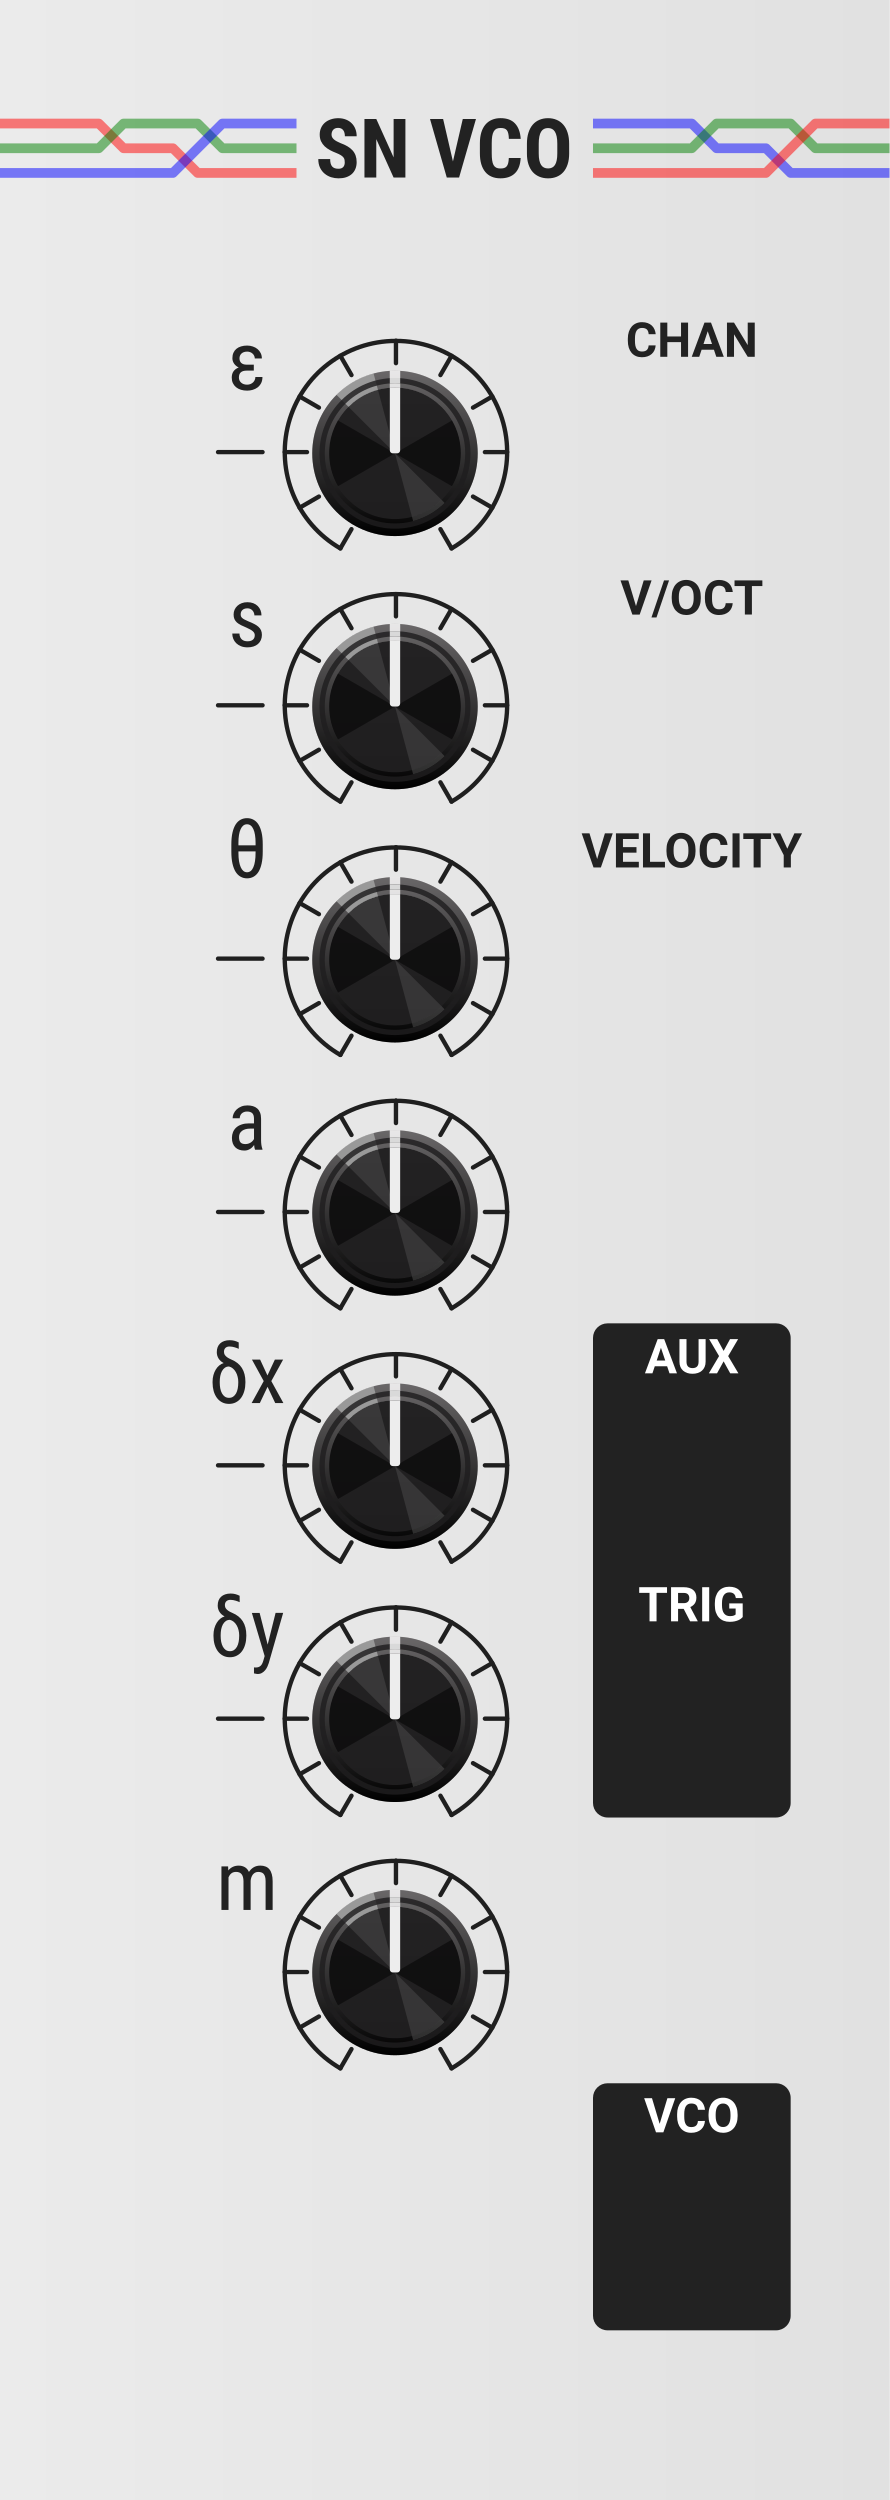
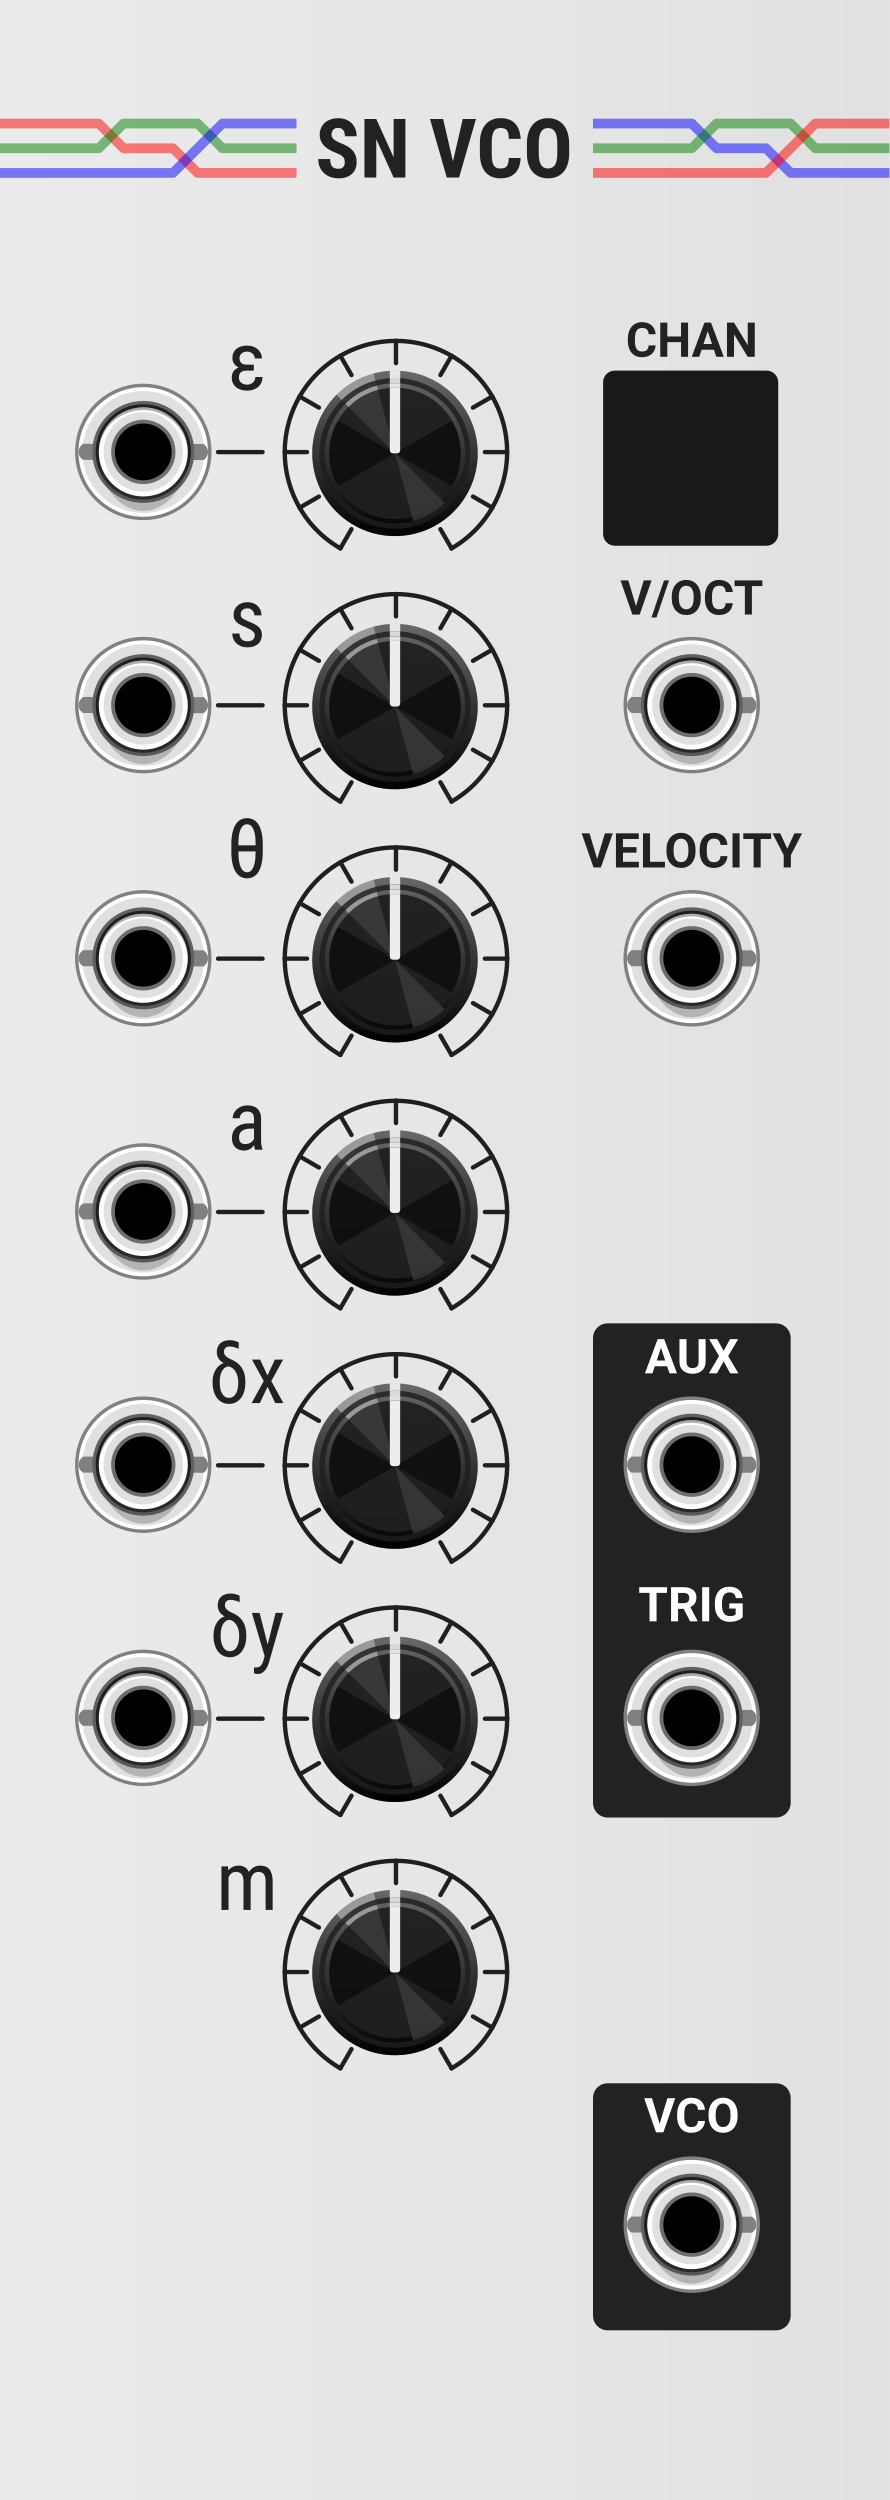
<svg xmlns="http://www.w3.org/2000/svg" version="1.1" width="45.72mm" height="128.5mm" viewBox="0 0 45.72 128.5">
  <defs>
    <linearGradient id="background">
      <stop offset="0%" stop-color="#ebebeb" />
      <stop offset="100%" stop-color="#e1e1e1" />
    </linearGradient>
    <g id="round-black-knob">
      <g>
        <linearGradient id="RBKbg1" gradientUnits="userSpaceOnUse" x1="14.174" y1="0" x2="14.174" y2="28.348">
          <stop offset="0" style="stop-color:#B0ACAE" />
          <stop offset="1" style="stop-color:#000000" />
        </linearGradient>
        <linearGradient id="RBKbg2" gradientUnits="userSpaceOnUse" x1="5.128" y1="-4117.382" x2="27.656" y2="-4117.382" gradientTransform="matrix(6.123234e-17 1 -1 6.123234e-17 -4103.208 -2.21801)">
          <stop offset="0" style="stop-color:#232223" />
          <stop offset="1" style="stop-color:#1F1E1F" />
        </linearGradient>
        <circle fill="url(#RBKbg1)" cx="14.174" cy="14.174" r="14.174" />
        <path fill="#FFFFFF" d="M14.171,14.171L10.504,0.483C9.308,0.804,8.159,1.28,7.086,1.899 s-2.059,1.376-2.935,2.252L14.171,14.171z" />
        <path opacity="0.25" fill="#FFFFFF" d="M14.174,14.174l3.116,11.618c1.016-0.272,1.993-0.676,2.904-1.202 c0.911-0.526,1.749-1.168,2.493-1.911L14.174,14.174z" />
        <ellipse fill="url(#RBKbg2)" cx="14.174" cy="14.174" rx="11.285" ry="11.264" />
        <path opacity="0.5" d="M14.172,14.174l9.766,5.638c0.99-1.714,1.511-3.659,1.511-5.638 s-0.521-3.924-1.511-5.638L14.172,14.174z" />
        <path opacity="0.5" d="M14.172,14.174L4.406,8.535c-0.99,1.714-1.511,3.659-1.511,5.638 s0.521,3.924,1.511,5.638L14.172,14.174z" />
        <path opacity="0.1" fill="#FFFFFF" d="M14.172,14.171l2.918,10.878c0.952-0.255,1.866-0.633,2.719-1.125 c0.853-0.492,1.638-1.094,2.335-1.79L14.172,14.171z" />
        <path opacity="0.1" fill="#FFFFFF" d="M14.172,14.171L11.249,3.264c-0.953,0.255-1.869,0.635-2.723,1.128 s-1.641,1.097-2.339,1.794L14.172,14.171z" />
      </g>
      <g>
        <path opacity="0.4" d="M15.06,0.045v1.265c-0.294-0.02-0.587-0.045-0.886-0.045 c-0.298,0-0.59,0.025-0.883,0.044V0.045C5.876,0.503-0,6.644-0,14.174 c0,7.828,6.346,14.174,14.174,14.174S28.348,22.002,28.348,14.174 C28.348,6.645,22.473,0.504,15.06,0.045z M14.174,2.167c0.299,0,0.593,0.023,0.886,0.045v0.743 c5.817,0.452,10.399,5.297,10.399,11.219c0,6.221-5.053,11.264-11.285,11.264  c-6.233,0-11.285-5.043-11.285-11.264c0-5.923,4.584-10.768,10.402-11.219V2.212 C13.583,2.191,13.876,2.167,14.174,2.167z" />
        <path opacity="0.82" fill="#1E1D1E" d="M14.174,1.265 c-7.143,0-12.934,5.78-12.934,12.909s5.791,12.909,12.934,12.909c7.143,0,12.934-5.78,12.934-12.909 S21.317,1.265,14.174,1.265z M14.174,26.18c-6.644,0-12.03-5.376-12.03-12.007 S7.53,2.167,14.174,2.167c6.644,0,12.03,5.376,12.03,12.007S20.817,26.18,14.174,26.18z" />
        <path fill="#EDEDED" d="M15.06,2.936h-1.769l0,10.72c0,0.286,0.232,0.518,0.518,0.518h0.733 c0.286,0,0.518-0.232,0.518-0.518L15.06,2.936z" />
        <rect x="13.291" y="-0" opacity="0.71" fill="#FFFFFF" width="1.769" height="1.265" />
        <rect x="13.291" y="1.265" fill="#D9D9D9" width="1.769" height="0.902" />
        <rect x="13.291" y="2.167" opacity="0.71" fill="#FFFFFF" width="1.769" height="0.769" />
      </g>
    </g>
+     <g id="PJ301M">
+       <linearGradient id="PJ301M_16" x1="-602.159" y1="1785.691" x2="-578.784" y2="1785.691" gradientTransform="matrix(0 1 1 0 -1773.841 602.399)">
+         <stop offset="0" style="stop-color:#828181" />
+         <stop offset="1" style="stop-color:#575757" />
+       </linearGradient>
+       <linearGradient id="PJ301M_17" x1="1062.069" y1="-4091.69" x2="1084.274" y2="-4091.69" gradientTransform="matrix(0 1 -1 0 -4079.84 -1061.232)">
+         <stop offset="0.006" style="stop-color:#FFFFFF" />
+         <stop offset="1" style="stop-color:#7A7A7A" />
+       </linearGradient>
+       <linearGradient id="PJ301M_18" x1="58.862" y1="-54.641" x2="58.862" y2="-51.868" gradientTransform="matrix(1 0 0 -1 -47.00625 -41.32658)">
+         <stop offset="0" style="stop-color:#FFFBFD" />
+         <stop offset="1" style="stop-color:#808080" />
+       </linearGradient>
+       <linearGradient id="PJ301M_19" x1="-1240.792" y1="-381.897" x2="-1223.316" y2="-381.897" gradientTransform="matrix(0 -1 -1 0 -370.0472 -1220.126)">
+         <stop offset="0" style="stop-color:#B0AEAE" />
+         <stop offset="1" style="stop-color:#616161" />
+       </linearGradient>
+       <linearGradient id="PJ301M_20" x1="-1884.864" y1="21.483" x2="-1884.864" y2="6.22" gradientTransform="matrix(-1 0 0 -1 -1873.013 25.77966)">
+         <stop offset="0" style="stop-color:#FFFEFE" />
+         <stop offset="1" style="stop-color:#545454" />
+       </linearGradient>
+       <linearGradient id="PJ301M_21" x1="-1884.864" y1="8.338" x2="-1884.864" y2="19.366" gradientTransform="matrix(-1 0 0 -1 -1873.013 25.77966)">
+         <stop offset="0" style="stop-color:#FFFEFE" />
+         <stop offset="1" style="stop-color:#706C6C" />
+       </linearGradient>
+       <g>
+         <g>
+           <path fill="url(#PJ301M_16)" d="M11.85,23.615c-6.445,0-11.688-5.243-11.688-11.687    c0-6.445,5.243-11.688,11.688-11.688s11.687,5.243,11.687,11.688    C23.538,18.373,18.295,23.615,11.85,23.615z" />
+         </g>
+         <circle fill="url(#PJ301M_17)" cx="11.85" cy="11.94" r="11.102" />
+         <circle fill="#E0E0E0" cx="11.85" cy="11.94" r="10.443" />
+         <path fill="url(#PJ301M_18)" d="M1.521,10.542l-0.43,0.417C0.652,11.537,0.655,12.339,1.099,12.915   l0.398,0.369l20.7,0.03l0.402-0.384c0.46-0.573,0.463-1.387,0.008-1.964l-0.41-0.401   L1.521,10.542z" />
+         <circle fill="url(#PJ301M_19)" cx="11.85" cy="11.928" r="8.738" />
+         <circle fill="#1F1F1F" cx="11.85" cy="11.928" r="8.167" />
+         <path opacity="0.28" fill="#404040" d="M11.85,4.297c4.213,0,7.629,3.782,7.629,8.448   s-3.415,9.288-7.629,9.288s-7.629-4.622-7.629-9.288S7.637,4.297,11.85,4.297z" />
+         <circle fill="url(#PJ301M_20)" cx="11.85" cy="11.928" r="7.631" />
+         <circle fill="#E0E0E0" cx="11.85" cy="11.928" r="6.8" />
+         <g opacity="0.43">
+           <path fill="#404040" d="M11.85,4.746c4.175,0,7.561,3.257,7.623,7.296 c0.001-0.038,0.006-0.075,0.006-0.114c0-4.215-3.415-7.631-7.629-7.631S4.221,7.713,4.221,11.928    c0,0.038,0.005,0.076,0.006,0.114C4.289,8.003,7.675,4.746,11.85,4.746z" />
+           <path opacity="0.28" fill="#404040" d="M4.227,12.042c-0.001,0.037-0.006,0.073-0.006,0.111    c0,4.091,3.415,7.407,7.629,7.407C7.675,19.559,4.289,16.203,4.227,12.042z" />
+           <path opacity="0.28" fill="#404040" d="M11.85,19.559c4.213,0,7.629-3.316,7.629-7.407    c0-0.037-0.005-0.073-0.006-0.111C19.411,16.203,16.025,19.559,11.85,19.559z" />
+         </g>
+         <circle fill="url(#PJ301M_21)" cx="11.85" cy="11.928" r="5.514" />
+         <circle cx="11.85" cy="11.928" r="4.867" />
+       </g>
+     </g>
+     <g id="channels">
+       <rect x="0" y="0" width="30" height="30" rx="2" fill="#191919" />
+     </g>
    <g id="markings">
      <line x1="-10.160" y1="17.598" x2="-12.700" y2="21.997" />
      <line x1="-17.598" y1="10.160" x2="-21.997" y2="12.700" />
      <line x1="-20.32" y1="0.000" x2="-25.4" y2="0.000" />
      <line x1="-17.598" y1="-10.16" x2="-21.997" y2="-12.7" />
      <line x1="-10.16" y1="-17.598" x2="-12.7" y2="-21.997" />
      <line x1="0.000" y1="-20.32" x2="0.000" y2="-25.4" />
      <line x1="10.160" y1="-17.598" x2="12.7" y2="-21.997" />
      <line x1="17.598" y1="-10.160" x2="21.997" y2="-12.7" />
      <line x1="20.32" y1="0.000" x2="25.4" y2="0.000" />
      <line x1="17.598" y1="10.16" x2="21.997" y2="12.7" />
      <line x1="10.16" y1="17.598" x2="12.7" y2="21.997" />
      <g>
        <path d="M0.000,-25.4 a25.4,25.4,0,0,0,-12.7,47.397" />
        <path d="M0.000,-25.4 a25.4,25.4,0,0,1,12.7,47.397" />
        <circle cx="0.000" cy="0.000" r="25.4" opacity="0.5" stroke="none" />
      </g>
    </g>
  </defs>
  <g />
  <g>
    <rect x="0" y="0" width="45.72" height="128.5" fill="url(#background)" />
  </g>
  <g transform="translate(22.86,7.62)">
    <path fill="#222222" stroke="none" d="m -5.142,0.715 q 0,-0.079 -0.014,-0.141 Q -5.171,0.513 -5.218,0.459 -5.264,0.403 -5.351,0.351 -5.435,0.3 -5.578,0.242 -5.747,0.178 -5.902,0.095 -6.055,0.012 -6.173,-0.099 q -0.116,-0.114 -0.186,-0.26 -0.068,-0.149 -0.068,-0.345 0,-0.188 0.07,-0.343 0.07,-0.157 0.196,-0.267 0.128,-0.11 0.302,-0.169 0.176,-0.062 0.387,-0.062 0.217,0 0.391,0.07 0.176,0.068 0.298,0.192 0.124,0.122 0.19,0.294 0.066,0.169 0.066,0.374 h -0.606 q 0,-0.095 -0.021,-0.174 -0.019,-0.081 -0.062,-0.136 -0.041,-0.058 -0.107,-0.089 -0.066,-0.033 -0.159,-0.033 -0.087,0 -0.151,0.027 -0.062,0.027 -0.103,0.074 -0.041,0.045 -0.062,0.11 -0.021,0.064 -0.021,0.136 0,0.074 0.031,0.134 0.033,0.06 0.091,0.112 0.06,0.052 0.143,0.097 0.085,0.045 0.186,0.089 0.211,0.076 0.368,0.169 0.157,0.093 0.263,0.211 0.105,0.118 0.157,0.267 0.052,0.147 0.052,0.333 0,0.198 -0.066,0.353 -0.064,0.155 -0.186,0.263 -0.12,0.105 -0.291,0.163 -0.172,0.056 -0.387,0.056 -0.194,0 -0.382,-0.058 -0.186,-0.06 -0.333,-0.182 -0.147,-0.122 -0.238,-0.308 -0.089,-0.186 -0.089,-0.442 h 0.61 q 0,0.136 0.027,0.232 0.027,0.095 0.081,0.155 0.056,0.058 0.136,0.085 0.081,0.025 0.188,0.025 0.087,0 0.147,-0.025 0.062,-0.027 0.099,-0.07 0.039,-0.045 0.056,-0.107 0.017,-0.062 0.017,-0.134 z M -2.023,1.505 H -2.63 L -3.519,-0.469 V 1.505 h -0.608 v -3.01 h 0.608 l 0.891,1.976 V -1.505 h 0.606 z M 0.421,0.678 0.927,-1.505 H 1.605 L 0.737,1.505 h -0.633 l -0.862,-3.01 h 0.674 z M 3.902,0.502 Q 3.879,1.017 3.612,1.282 3.346,1.546 2.86,1.546 q -0.25,0 -0.446,-0.083 Q 2.217,1.381 2.083,1.217 1.948,1.054 1.876,0.814 1.806,0.573 1.806,0.258 v -0.513 q 0,-0.314 0.072,-0.556 0.074,-0.242 0.213,-0.405 0.138,-0.163 0.335,-0.246 0.196,-0.085 0.442,-0.085 0.492,0 0.746,0.275 0.256,0.275 0.291,0.79 H 3.296 Q 3.292,-0.643 3.267,-0.75 3.244,-0.86 3.195,-0.924 3.145,-0.988 3.064,-1.015 2.986,-1.042 2.868,-1.042 q -0.122,0 -0.209,0.041 -0.085,0.041 -0.138,0.134 -0.054,0.091 -0.081,0.242 -0.025,0.149 -0.025,0.366 v 0.517 q 0,0.211 0.021,0.36 0.021,0.149 0.072,0.244 0.052,0.093 0.136,0.136 0.085,0.043 0.215,0.043 0.112,0 0.19,-0.023 0.081,-0.025 0.132,-0.085 0.052,-0.06 0.079,-0.165 0.027,-0.105 0.033,-0.267 z m 2.493,-0.232 q 0,0.316 -0.079,0.556 Q 6.237,1.067 6.095,1.226 5.954,1.385 5.754,1.466 q -0.198,0.081 -0.44,0.081 -0.242,0 -0.442,-0.081 Q 4.671,1.385 4.526,1.226 4.383,1.067 4.303,0.827 4.224,0.587 4.224,0.271 V -0.229 q 0,-0.325 0.079,-0.571 0.079,-0.248 0.221,-0.413 0.143,-0.165 0.343,-0.248 0.201,-0.085 0.442,-0.085 0.242,0 0.44,0.085 0.201,0.083 0.343,0.248 0.145,0.165 0.223,0.413 0.079,0.246 0.079,0.571 z M 5.785,-0.234 q 0,-0.215 -0.031,-0.366 -0.031,-0.153 -0.091,-0.25 -0.06,-0.097 -0.149,-0.143 -0.089,-0.045 -0.205,-0.045 -0.118,0 -0.207,0.045 -0.089,0.045 -0.149,0.143 -0.06,0.097 -0.091,0.25 -0.031,0.151 -0.031,0.366 v 0.504 q 0,0.205 0.031,0.351 0.031,0.145 0.091,0.238 0.062,0.093 0.151,0.136 0.091,0.043 0.209,0.043 0.116,0 0.203,-0.043 0.089,-0.043 0.149,-0.136 0.06,-0.093 0.089,-0.238 0.031,-0.147 0.031,-0.351 z" />
  </g>
  <g fill="none" stroke="#1f1f1f" stroke-linecap="round" stroke-linejoin="round" stroke-width="1" transform="translate(0.0,1.27)">
    <g transform="translate(20.352,21.968) scale(0.225,0.225)">
      <use href="#markings" />
      <line x1="-30.48" y1="0.000" x2="-40.64" y2="0.000" />
    </g>
    <g transform="translate(20.352,34.982) scale(0.225,0.225)">
      <use href="#markings" />
      <line x1="-30.48" y1="0.000" x2="-40.64" y2="0.000" />
    </g>
    <g transform="translate(20.352,48.004) scale(0.225,0.225)">
      <use href="#markings" />
      <line x1="-30.48" y1="0.000" x2="-40.64" y2="0.000" />
    </g>
    <g transform="translate(20.352,61.026) scale(0.225,0.225)">
      <use href="#markings" />
      <line x1="-30.48" y1="0.000" x2="-40.64" y2="0.000" />
    </g>
    <g transform="translate(20.352,74.048) scale(0.225,0.225)">
      <use href="#markings" />
      <line x1="-30.48" y1="0.000" x2="-40.64" y2="0.000" />
    </g>
    <g transform="translate(20.352,87.070) scale(0.225,0.225)">
      <use href="#markings" />
      <line x1="-30.48" y1="0.000" x2="-40.64" y2="0.000" />
    </g>
    <g transform="translate(20.352,100.093) scale(0.225,0.225)">
      <use href="#markings" />
    </g>
  </g>
  <g fill="#222222">
    <g transform="translate(12.7,-3.73)">
      <path d="m 21.001,21.483 q -0.01,0.134 -0.06,0.246 -0.051,0.112 -0.14,0.193 -0.089,0.08 -0.217,0.125 -0.127,0.045 -0.289,0.045 -0.169,0 -0.304,-0.058 -0.134,-0.059 -0.228,-0.169 -0.093,-0.11 -0.143,-0.265 -0.049,-0.157 -0.049,-0.351 V 21.134 q 0,-0.194 0.052,-0.351 0.052,-0.157 0.146,-0.266 0.095,-0.11 0.23,-0.169 0.135,-0.059 0.301,-0.059 0.164,0 0.289,0.047 0.127,0.046 0.215,0.129 0.088,0.082 0.137,0.197 0.049,0.113 0.063,0.247 h -0.362 q -0.006,-0.078 -0.028,-0.139 -0.021,-0.06 -0.06,-0.101 -0.04,-0.041 -0.102,-0.061 -0.063,-0.022 -0.152,-0.022 -0.183,0 -0.274,0.134 -0.089,0.133 -0.089,0.412 v 0.118 q 0,0.136 0.019,0.239 0.021,0.102 0.063,0.171 0.043,0.069 0.111,0.104 0.069,0.034 0.165,0.034 0.086,0 0.147,-0.019 0.063,-0.019 0.104,-0.058 0.042,-0.04 0.065,-0.099 0.023,-0.059 0.029,-0.137 z m 1.666,0.585 h -0.362 v -0.752 h -0.705 v 0.752 h -0.362 v -1.756 h 0.362 v 0.711 h 0.705 v -0.711 h 0.362 z m 1.329,-0.362 h -0.634 l -0.121,0.362 h -0.385 l 0.654,-1.756 h 0.335 l 0.657,1.756 h -0.385 z m -0.537,-0.293 h 0.439 l -0.221,-0.657 z m 2.635,0.655 h -0.362 l -0.704,-1.155 v 1.155 h -0.362 v -1.756 h 0.362 l 0.705,1.158 v -1.158 h 0.361 z" />
    </g>
    <g transform="translate(12.7,9.52)">
      <path d="m 19.99,21.633 0.398,-1.32 h 0.403 l -0.611,1.756 h -0.377 L 19.193,20.312 h 0.402 z m 1.053,0.586 h -0.259 l 0.646,-1.906 h 0.259 z m 2.278,-0.989 q 0,0.201 -0.054,0.362 -0.054,0.159 -0.153,0.27 -0.098,0.111 -0.235,0.171 -0.137,0.059 -0.303,0.059 -0.165,0 -0.303,-0.059 -0.137,-0.06 -0.238,-0.171 -0.099,-0.111 -0.154,-0.27 -0.055,-0.16 -0.055,-0.362 v -0.077 q 0,-0.2 0.054,-0.361 0.055,-0.16 0.154,-0.273 0.099,-0.112 0.236,-0.171 0.137,-0.06 0.303,-0.06 0.165,0 0.303,0.06 0.137,0.059 0.236,0.171 0.099,0.112 0.153,0.273 0.055,0.16 0.055,0.361 z m -0.367,-0.08 q 0,-0.276 -0.099,-0.42 -0.099,-0.143 -0.282,-0.143 -0.183,0 -0.282,0.143 -0.099,0.143 -0.099,0.42 v 0.08 q 0,0.137 0.025,0.244 0.027,0.105 0.075,0.177 0.049,0.071 0.121,0.109 0.071,0.036 0.163,0.036 0.183,0 0.281,-0.145 0.098,-0.145 0.098,-0.421 z m 2.008,0.333 q -0.01,0.134 -0.06,0.246 -0.051,0.112 -0.14,0.193 -0.089,0.08 -0.217,0.125 -0.127,0.045 -0.289,0.045 -0.169,0 -0.304,-0.058 -0.134,-0.059 -0.228,-0.169 -0.093,-0.11 -0.143,-0.265 -0.049,-0.157 -0.049,-0.351 V 21.134 q 0,-0.194 0.052,-0.351 0.052,-0.157 0.146,-0.266 0.095,-0.11 0.23,-0.169 0.135,-0.059 0.301,-0.059 0.164,0 0.289,0.047 0.127,0.046 0.215,0.129 0.088,0.082 0.137,0.197 0.049,0.113 0.063,0.247 h -0.362 q -0.006,-0.078 -0.028,-0.139 -0.021,-0.06 -0.06,-0.101 -0.04,-0.041 -0.102,-0.061 -0.063,-0.022 -0.152,-0.022 -0.183,0 -0.274,0.134 -0.089,0.133 -0.089,0.412 v 0.118 q 0,0.136 0.019,0.239 0.021,0.102 0.063,0.171 0.043,0.069 0.111,0.104 0.069,0.034 0.165,0.034 0.086,0 0.147,-0.019 0.063,-0.019 0.104,-0.058 0.042,-0.04 0.065,-0.099 0.023,-0.059 0.029,-0.137 z m 1.524,-0.878 h -0.538 v 1.463 h -0.362 v -1.463 h -0.531 v -0.293 h 1.43 z" />
    </g>
    <g transform="translate(12.7,22.52)">
      <path d="m 17.994,21.633 0.398,-1.32 h 0.403 l -0.611,1.756 h -0.377 l -0.609,-1.756 h 0.402 z m 2.022,-0.326 h -0.695 v 0.47 h 0.815 v 0.291 h -1.177 v -1.756 h 1.174 v 0.293 h -0.813 v 0.418 h 0.695 z m 0.695,0.47 h 0.768 v 0.291 h -1.13 v -1.756 h 0.362 z m 2.34,-0.547 q 0,0.201 -0.054,0.362 -0.054,0.159 -0.153,0.27 -0.098,0.111 -0.235,0.171 -0.137,0.059 -0.303,0.059 -0.165,0 -0.303,-0.059 -0.137,-0.06 -0.238,-0.171 -0.099,-0.111 -0.154,-0.27 -0.055,-0.16 -0.055,-0.362 v -0.077 q 0,-0.2 0.054,-0.361 0.055,-0.16 0.154,-0.273 0.099,-0.112 0.236,-0.171 0.137,-0.06 0.303,-0.06 0.165,0 0.303,0.06 0.137,0.059 0.236,0.171 0.099,0.112 0.153,0.273 0.055,0.16 0.055,0.361 z m -0.367,-0.08 q 0,-0.276 -0.099,-0.42 -0.099,-0.143 -0.282,-0.143 -0.183,0 -0.282,0.143 -0.099,0.143 -0.099,0.42 v 0.08 q 0,0.137 0.025,0.244 0.027,0.105 0.075,0.177 0.049,0.071 0.121,0.109 0.071,0.036 0.163,0.036 0.183,0 0.281,-0.145 0.098,-0.145 0.098,-0.421 z m 2.008,0.333 q -0.01,0.134 -0.06,0.246 -0.051,0.112 -0.14,0.193 -0.089,0.08 -0.217,0.125 -0.127,0.045 -0.289,0.045 -0.169,0 -0.304,-0.058 -0.134,-0.059 -0.228,-0.169 -0.093,-0.11 -0.143,-0.265 -0.049,-0.157 -0.049,-0.351 V 21.134 q 0,-0.194 0.052,-0.351 0.052,-0.157 0.146,-0.266 0.095,-0.11 0.23,-0.169 0.135,-0.059 0.301,-0.059 0.164,0 0.289,0.047 0.127,0.046 0.215,0.129 0.088,0.082 0.137,0.197 0.049,0.113 0.063,0.247 h -0.362 q -0.006,-0.078 -0.028,-0.139 -0.021,-0.06 -0.06,-0.101 -0.04,-0.041 -0.102,-0.061 -0.063,-0.022 -0.152,-0.022 -0.183,0 -0.274,0.134 -0.089,0.133 -0.089,0.412 v 0.118 q 0,0.136 0.019,0.239 0.021,0.102 0.063,0.171 0.043,0.069 0.111,0.104 0.069,0.034 0.165,0.034 0.086,0 0.147,-0.019 0.063,-0.019 0.104,-0.058 0.042,-0.04 0.065,-0.099 0.023,-0.059 0.029,-0.137 z m 0.622,0.585 h -0.362 v -1.756 h 0.362 z m 1.622,-1.463 h -0.538 v 1.463 h -0.362 v -1.463 h -0.531 v -0.293 h 1.43 z m 0.831,0.498 0.365,-0.791 h 0.395 l -0.576,1.119 v 0.637 h -0.368 v -0.637 l -0.576,-1.119 h 0.397 z" />
    </g>
  </g>
  <g>
    <g fill="#222222">
      <g transform="translate(35.56,88.34)">
        <rect x="-5.08" y="-20.32" width="10.16" height="25.4" rx="0.75" />
      </g>
      <g transform="translate(35.56,127.399)">
        <rect x="-5.08" y="-20.32" width="10.16" height="12.7" rx="0.75" />
      </g>
    </g>
    <g fill="#ffffff">
      <g transform="translate(12.7,48.52)">
        <path d="M 21.59,21.706 H 20.956 L 20.835,22.068 H 20.451 L 21.104,20.312 h 0.335 l 0.657,1.756 H 21.712 Z M 21.054,21.413 h 0.439 l -0.221,-0.657 z m 2.515,-1.101 v 1.159 q 0,0.152 -0.051,0.269 -0.051,0.116 -0.14,0.194 -0.089,0.078 -0.213,0.118 -0.123,0.04 -0.269,0.04 -0.147,0 -0.271,-0.04 -0.123,-0.04 -0.212,-0.118 -0.089,-0.078 -0.14,-0.194 -0.049,-0.117 -0.049,-0.269 V 20.312 h 0.362 v 1.159 q 0,0.172 0.082,0.252 0.083,0.078 0.229,0.078 0.147,0 0.228,-0.078 0.082,-0.08 0.082,-0.252 V 20.312 Z m 0.925,0.605 0.329,-0.605 h 0.416 l -0.511,0.871 0.525,0.885 h -0.421 l -0.338,-0.615 -0.338,0.615 H 23.735 l 0.525,-0.885 -0.511,-0.871 h 0.416 z" />
      </g>
      <g transform="translate(12.7,61.27)">
        <path d="m 21.585,20.605 h -0.538 v 1.463 H 20.686 V 20.605 H 20.155 V 20.312 h 1.43 z m 0.856,0.82 h -0.288 v 0.643 H 21.792 V 20.312 h 0.652 q 0.152,0 0.273,0.035 0.121,0.034 0.204,0.101 0.083,0.066 0.128,0.165 0.045,0.099 0.045,0.229 0,0.096 -0.022,0.174 -0.022,0.076 -0.063,0.136 -0.041,0.059 -0.099,0.104 -0.058,0.045 -0.13,0.077 l 0.38,0.717 v 0.017 h -0.388 z m -0.288,-0.293 h 0.292 q 0.071,0 0.124,-0.018 0.054,-0.019 0.089,-0.053 0.036,-0.035 0.054,-0.082 0.018,-0.048 0.018,-0.107 0,-0.124 -0.071,-0.195 -0.07,-0.071 -0.216,-0.071 h -0.291 z m 1.599,0.936 H 23.391 V 20.312 h 0.362 z m 1.724,-0.222 q -0.031,0.037 -0.086,0.081 -0.054,0.042 -0.136,0.08 -0.082,0.036 -0.194,0.061 -0.111,0.024 -0.256,0.024 -0.17,0 -0.311,-0.055 -0.14,-0.057 -0.24,-0.165 -0.1,-0.109 -0.156,-0.266 -0.054,-0.158 -0.054,-0.362 v -0.104 q 0,-0.204 0.052,-0.362 0.053,-0.159 0.148,-0.268 0.096,-0.109 0.233,-0.165 0.136,-0.057 0.303,-0.057 0.171,0 0.295,0.043 0.125,0.042 0.209,0.119 0.084,0.077 0.131,0.184 0.047,0.107 0.061,0.235 h -0.352 q -0.011,-0.066 -0.034,-0.119 -0.023,-0.054 -0.063,-0.092 -0.04,-0.039 -0.099,-0.059 -0.058,-0.021 -0.139,-0.021 -0.186,0 -0.282,0.141 -0.096,0.14 -0.096,0.416 v 0.106 q 0,0.276 0.105,0.417 0.105,0.141 0.307,0.141 0.065,0 0.113,-0.008 0.048,-0.008 0.082,-0.021 0.035,-0.013 0.058,-0.028 0.023,-0.016 0.037,-0.03 v -0.303 h -0.329 v -0.266 h 0.691 z" />
      </g>
      <g transform="translate(12.7,87.534)">
        <path d="m 21.206,21.633 0.398,-1.32 h 0.403 l -0.611,1.756 h -0.377 l -0.609,-1.756 h 0.402 z m 2.328,-0.15 q -0.01,0.134 -0.06,0.246 -0.051,0.112 -0.14,0.193 -0.089,0.08 -0.217,0.125 -0.127,0.045 -0.289,0.045 -0.169,0 -0.304,-0.058 -0.134,-0.059 -0.228,-0.169 -0.093,-0.11 -0.143,-0.265 -0.049,-0.157 -0.049,-0.351 V 21.134 q 0,-0.194 0.052,-0.351 0.052,-0.157 0.146,-0.266 0.095,-0.11 0.23,-0.169 0.135,-0.059 0.301,-0.059 0.164,0 0.289,0.047 0.127,0.046 0.215,0.129 0.088,0.082 0.137,0.197 0.049,0.113 0.063,0.247 H 23.175 q -0.006,-0.078 -0.028,-0.139 -0.021,-0.06 -0.06,-0.101 -0.04,-0.041 -0.102,-0.061 -0.063,-0.022 -0.152,-0.022 -0.183,0 -0.274,0.134 -0.089,0.133 -0.089,0.412 v 0.118 q 0,0.136 0.019,0.239 0.021,0.102 0.063,0.171 0.043,0.069 0.111,0.104 0.069,0.034 0.165,0.034 0.086,0 0.147,-0.019 0.063,-0.019 0.104,-0.058 0.042,-0.04 0.065,-0.099 0.023,-0.059 0.029,-0.137 z m 1.68,-0.253 q 0,0.201 -0.054,0.362 -0.054,0.159 -0.153,0.27 -0.098,0.111 -0.235,0.171 -0.137,0.059 -0.303,0.059 -0.165,0 -0.303,-0.059 -0.137,-0.06 -0.238,-0.171 -0.099,-0.111 -0.154,-0.27 -0.055,-0.16 -0.055,-0.362 v -0.077 q 0,-0.2 0.054,-0.361 0.055,-0.16 0.154,-0.273 0.099,-0.112 0.236,-0.171 0.137,-0.06 0.303,-0.06 0.165,0 0.303,0.06 0.137,0.059 0.236,0.171 0.099,0.112 0.153,0.273 0.055,0.16 0.055,0.361 z m -0.367,-0.08 q 0,-0.276 -0.099,-0.42 -0.099,-0.143 -0.282,-0.143 -0.183,0 -0.282,0.143 -0.099,0.143 -0.099,0.42 v 0.08 q 0,0.137 0.025,0.244 0.027,0.105 0.075,0.177 0.049,0.071 0.121,0.109 0.071,0.036 0.163,0.036 0.183,0 0.281,-0.145 0.098,-0.145 0.098,-0.421 z" />
      </g>
    </g>
  </g>
  <g fill="#222222" stroke="none">
    <g transform="translate(-10.16,19.05)">
      <path d="m 22.837,0 q -0.198,0 -0.298,0.087 -0.099,0.085 -0.099,0.273 0,0.072 0.027,0.138 0.029,0.066 0.083,0.116 0.054,0.05 0.132,0.079 0.079,0.029 0.18,0.029 0.095,0 0.174,-0.033 0.079,-0.033 0.134,-0.087 0.056,-0.054 0.085,-0.124 0.031,-0.072 0.031,-0.151 h 0.364 q 0,0.184 -0.068,0.316 -0.068,0.132 -0.18,0.219 -0.112,0.085 -0.254,0.126 -0.141,0.041 -0.285,0.041 -0.172,0 -0.318,-0.045 -0.145,-0.045 -0.25,-0.13 -0.105,-0.087 -0.165,-0.211 -0.058,-0.124 -0.058,-0.283 0,-0.194 0.091,-0.325 0.093,-0.13 0.267,-0.196 -0.153,-0.074 -0.24,-0.201 -0.085,-0.126 -0.085,-0.277 0,-0.157 0.054,-0.279 0.054,-0.122 0.153,-0.203 0.099,-0.083 0.24,-0.124 0.141,-0.043 0.312,-0.043 0.155,0 0.291,0.048 0.138,0.045 0.242,0.132 0.103,0.085 0.163,0.209 0.06,0.122 0.06,0.275 h -0.364 q 0,-0.074 -0.031,-0.138 -0.029,-0.064 -0.083,-0.112 -0.052,-0.05 -0.124,-0.076 -0.072,-0.027 -0.155,-0.027 -0.101,0 -0.176,0.029 -0.074,0.029 -0.122,0.076 -0.048,0.048 -0.072,0.11 -0.023,0.06 -0.023,0.126 0,0.072 0.021,0.134 0.021,0.06 0.064,0.103 0.045,0.043 0.114,0.068 0.07,0.025 0.169,0.025 h 0.368 v 0.306 z" />
    </g>
    <g transform="translate(-10.16,32.244)">
      <path d="m 23.256,0.415 q 0,-0.062 -0.023,-0.112 -0.023,-0.052 -0.074,-0.097 -0.052,-0.048 -0.134,-0.093 -0.081,-0.045 -0.201,-0.099 -0.155,-0.064 -0.279,-0.126 -0.122,-0.062 -0.207,-0.136 -0.083,-0.076 -0.128,-0.174 -0.043,-0.099 -0.043,-0.234 0,-0.132 0.05,-0.248 0.052,-0.116 0.145,-0.201 0.093,-0.087 0.223,-0.136 0.13,-0.05 0.291,-0.05 0.169,0 0.304,0.052 0.134,0.052 0.227,0.145 0.093,0.091 0.143,0.215 0.05,0.124 0.05,0.267 h -0.364 q 0,-0.068 -0.025,-0.132 -0.023,-0.066 -0.07,-0.118 -0.045,-0.052 -0.112,-0.083 -0.066,-0.031 -0.153,-0.031 -0.093,0 -0.159,0.027 -0.064,0.025 -0.105,0.068 -0.041,0.041 -0.062,0.097 -0.019,0.056 -0.019,0.116 0,0.062 0.017,0.107 0.019,0.043 0.062,0.083 0.043,0.039 0.118,0.079 0.076,0.039 0.194,0.091 0.169,0.066 0.3,0.134 0.132,0.066 0.221,0.147 0.089,0.079 0.134,0.18 0.045,0.101 0.045,0.236 0,0.147 -0.054,0.267 -0.052,0.118 -0.149,0.203 -0.097,0.083 -0.234,0.128 -0.136,0.043 -0.302,0.043 -0.19,0 -0.337,-0.058 -0.147,-0.06 -0.246,-0.157 -0.099,-0.099 -0.151,-0.227 -0.05,-0.128 -0.05,-0.267 h 0.368 q 0.004,0.118 0.043,0.194 0.039,0.076 0.097,0.122 0.06,0.045 0.132,0.064 0.072,0.017 0.143,0.017 0.182,0 0.277,-0.081 0.095,-0.083 0.095,-0.221 z" />
    </g>
    <g transform="translate(-10.16,23.037)">
      <path d="m 23.665,20.745 q 0,0.349 -0.058,0.606 -0.056,0.256 -0.161,0.426 -0.105,0.167 -0.254,0.25 -0.149,0.083 -0.333,0.083 -0.182,0 -0.331,-0.083 -0.149,-0.083 -0.256,-0.25 -0.105,-0.169 -0.163,-0.426 -0.058,-0.256 -0.058,-0.606 V 20.363 q 0,-0.347 0.058,-0.602 0.058,-0.254 0.163,-0.42 0.105,-0.165 0.254,-0.244 0.149,-0.081 0.331,-0.081 0.184,0 0.333,0.081 0.149,0.079 0.254,0.244 0.105,0.165 0.163,0.42 0.058,0.254 0.058,0.602 z m -1.249,-0.333 h 0.881 v -0.114 q 0,-0.469 -0.114,-0.717 -0.112,-0.25 -0.327,-0.25 -0.213,0 -0.327,0.25 -0.114,0.248 -0.114,0.717 z m 0.881,0.314 h -0.881 v 0.081 q 0,0.234 0.029,0.418 0.031,0.182 0.087,0.31 0.056,0.128 0.138,0.196 0.083,0.066 0.188,0.066 0.107,0 0.19,-0.066 0.083,-0.068 0.136,-0.196 0.056,-0.128 0.083,-0.31 0.029,-0.184 0.029,-0.418 z" />
    </g>
    <g transform="translate(-10.16,58.108)">
      <path d="m 23.27,0.988 q -0.019,-0.041 -0.031,-0.105 -0.01,-0.066 -0.017,-0.138 -0.039,0.058 -0.091,0.11 -0.05,0.052 -0.114,0.091 -0.062,0.039 -0.136,0.062 -0.072,0.023 -0.155,0.023 -0.147,0 -0.267,-0.041 -0.118,-0.041 -0.203,-0.124 -0.085,-0.083 -0.13,-0.203 -0.045,-0.122 -0.045,-0.283 0,-0.161 0.056,-0.298 0.056,-0.136 0.165,-0.236 0.11,-0.099 0.275,-0.155 0.165,-0.058 0.384,-0.058 h 0.254 v -0.238 q 0,-0.201 -0.089,-0.285 -0.089,-0.085 -0.271,-0.085 -0.089,0 -0.159,0.029 -0.068,0.027 -0.116,0.074 -0.048,0.048 -0.072,0.112 -0.025,0.062 -0.025,0.132 h -0.366 q 0,-0.12 0.052,-0.238 0.054,-0.12 0.151,-0.213 0.099,-0.095 0.24,-0.153 0.141,-0.058 0.314,-0.058 0.155,0 0.283,0.037 0.13,0.037 0.223,0.12 0.095,0.083 0.147,0.213 0.052,0.13 0.052,0.318 v 1.102 q 0,0.056 0.004,0.118 0.004,0.062 0.012,0.122 0.01,0.06 0.023,0.116 0.014,0.054 0.031,0.099 v 0.033 z m -0.488,-0.291 q 0.076,0 0.145,-0.023 0.068,-0.023 0.124,-0.058 0.056,-0.037 0.097,-0.083 0.043,-0.048 0.068,-0.097 v -0.533 h -0.192 q -0.132,0 -0.24,0.029 -0.105,0.029 -0.182,0.085 -0.074,0.054 -0.116,0.134 -0.039,0.081 -0.039,0.184 0,0.101 0.021,0.172 0.021,0.068 0.062,0.112 0.041,0.041 0.103,0.06 0.064,0.019 0.149,0.019 z" />
    </g>
    <g transform="translate(-10.16,71.13)">
      <path d="m 21.304,-1.635 q 0,-0.141 0.043,-0.252 0.045,-0.114 0.13,-0.192 0.087,-0.081 0.209,-0.122 0.124,-0.043 0.281,-0.043 0.136,0 0.24,0.029 0.105,0.027 0.223,0.085 l 0.002,0.331 q -0.035,-0.019 -0.089,-0.039 -0.054,-0.023 -0.118,-0.039 -0.062,-0.019 -0.13,-0.031 -0.068,-0.012 -0.136,-0.012 -0.136,0 -0.213,0.074 -0.074,0.074 -0.074,0.203 0,0.043 0.014,0.091 0.014,0.048 0.054,0.097 0.041,0.05 0.114,0.101 0.072,0.05 0.188,0.099 0.372,0.153 0.552,0.44 0.18,0.287 0.18,0.709 v 0.043 q 0,0.234 -0.058,0.434 -0.056,0.201 -0.163,0.347 -0.107,0.147 -0.265,0.229 -0.155,0.083 -0.356,0.083 -0.203,0 -0.36,-0.083 -0.157,-0.083 -0.265,-0.229 -0.107,-0.147 -0.165,-0.347 -0.056,-0.201 -0.056,-0.434 v -0.043 q 0,-0.184 0.043,-0.343 0.045,-0.161 0.122,-0.287 0.076,-0.126 0.18,-0.211 0.103,-0.085 0.219,-0.118 l -0.002,-0.01 q -0.159,-0.081 -0.252,-0.225 -0.093,-0.145 -0.093,-0.333 z m 0.151,1.571 q 0,0.159 0.027,0.302 0.029,0.143 0.087,0.25 0.058,0.105 0.147,0.169 0.091,0.062 0.217,0.062 0.124,0 0.213,-0.062 0.091,-0.064 0.149,-0.169 0.058,-0.107 0.085,-0.25 0.027,-0.143 0.027,-0.302 v -0.043 q 0,-0.132 -0.033,-0.26 -0.031,-0.13 -0.093,-0.238 -0.06,-0.107 -0.149,-0.184 -0.089,-0.076 -0.201,-0.103 -0.124,0 -0.213,0.064 -0.089,0.064 -0.149,0.172 -0.058,0.107 -0.087,0.25 -0.027,0.143 -0.027,0.3 z m 2.452,-0.368 0.382,-0.816 h 0.424 l -0.608,1.106 0.622,1.131 h -0.42 l -0.395,-0.837 -0.397,0.837 h -0.422 l 0.622,-1.131 -0.606,-1.106 h 0.42 z" />
    </g>
    <g transform="translate(-10.16,84.152)">
      <path d="m 21.351,-1.635 q 0,-0.141 0.043,-0.252 0.045,-0.114 0.13,-0.192 0.087,-0.081 0.209,-0.122 0.124,-0.043 0.281,-0.043 0.136,0 0.24,0.029 0.105,0.027 0.223,0.085 l 0.002,0.331 q -0.035,-0.019 -0.089,-0.039 -0.054,-0.023 -0.118,-0.039 -0.062,-0.019 -0.13,-0.031 -0.068,-0.012 -0.136,-0.012 -0.136,0 -0.213,0.074 -0.074,0.074 -0.074,0.203 0,0.043 0.014,0.091 0.014,0.048 0.054,0.097 0.041,0.05 0.114,0.101 0.072,0.05 0.188,0.099 0.372,0.153 0.552,0.44 0.18,0.287 0.18,0.709 v 0.043 q 0,0.234 -0.058,0.434 -0.056,0.201 -0.163,0.347 -0.107,0.147 -0.265,0.229 -0.155,0.083 -0.356,0.083 -0.203,0 -0.36,-0.083 -0.157,-0.083 -0.265,-0.229 -0.107,-0.147 -0.165,-0.347 -0.056,-0.201 -0.056,-0.434 v -0.043 q 0,-0.184 0.043,-0.343 0.045,-0.161 0.122,-0.287 0.076,-0.126 0.18,-0.211 0.103,-0.085 0.219,-0.118 l -0.002,-0.01 q -0.159,-0.081 -0.252,-0.225 -0.093,-0.145 -0.093,-0.333 z m 0.151,1.571 q 0,0.159 0.027,0.302 0.029,0.143 0.087,0.25 0.058,0.105 0.147,0.169 0.091,0.062 0.217,0.062 0.124,0 0.213,-0.062 0.091,-0.064 0.149,-0.169 0.058,-0.107 0.085,-0.25 0.027,-0.143 0.027,-0.302 v -0.043 q 0,-0.132 -0.033,-0.26 -0.031,-0.13 -0.093,-0.238 -0.06,-0.107 -0.149,-0.184 -0.089,-0.076 -0.201,-0.103 -0.124,0 -0.213,0.064 -0.089,0.064 -0.149,0.172 -0.058,0.107 -0.087,0.25 -0.027,0.143 -0.027,0.3 z m 2.416,0.444 0.407,-1.629 h 0.389 l -0.74,2.582 q -0.025,0.083 -0.07,0.18 -0.043,0.097 -0.112,0.18 -0.068,0.085 -0.165,0.141 -0.095,0.058 -0.221,0.058 -0.021,0 -0.048,-0.004 -0.027,-0.004 -0.054,-0.01 -0.027,-0.004 -0.052,-0.01 -0.023,-0.004 -0.037,-0.008 v -0.31 q 0.012,0.004 0.039,0.006 0.029,0.002 0.041,0.002 0.081,0 0.143,-0.019 0.062,-0.019 0.11,-0.062 0.05,-0.041 0.085,-0.112 0.037,-0.07 0.066,-0.174 l 0.064,-0.221 -0.657,-2.218 h 0.399 z" />
    </g>
    <g transform="translate(-10.16,97.183)">
      <path d="m 21.885,-1.249 0.008,0.207 q 0.097,-0.118 0.229,-0.182 0.134,-0.066 0.31,-0.066 0.169,0 0.306,0.076 0.138,0.076 0.217,0.248 0.095,-0.147 0.24,-0.236 0.147,-0.089 0.347,-0.089 0.151,0 0.269,0.048 0.118,0.045 0.198,0.145 0.081,0.099 0.122,0.252 0.043,0.153 0.043,0.364 v 1.47 H 23.812 v -1.472 q 0,-0.141 -0.027,-0.234 -0.027,-0.093 -0.076,-0.149 -0.05,-0.056 -0.12,-0.076 -0.07,-0.023 -0.157,-0.023 -0.087,0 -0.155,0.035 -0.068,0.035 -0.118,0.097 -0.048,0.062 -0.079,0.145 -0.029,0.083 -0.037,0.178 v 0.01 1.488 h -0.368 v -1.47 q 0,-0.13 -0.027,-0.221 -0.025,-0.093 -0.074,-0.151 -0.05,-0.058 -0.12,-0.085 -0.07,-0.027 -0.157,-0.027 -0.153,0 -0.246,0.076 -0.093,0.074 -0.145,0.201 v 1.676 h -0.364 v -2.237 z" />
    </g>
  </g>
  <g transform="translate(0.0,7.62)" fill="none" stroke-width="0.5" stroke-linejoin="round" stroke-opacity="0.5">
    <path d="M 0,-1.27 l5.08,0.0 l1.27,1.27  l2.54,0 l1.27,1.27 l5.08,0" stroke="red" />
    <path d="M 0,0.0   l5.08,0.0 l1.27,-1.27 l3.81,0 l1.27,1.27 l3.81,0" stroke="green" />
    <path d="M 0,1.27  l8.89,0.0 l2.54,-2.54 l3.81,0" stroke="blue" />
    <path d="M 30.48,-1.27 l5.08,0.0 l1.27,1.27  l2.54,0 l1.27,1.27 l5.08,0" stroke="blue" />
    <path d="M 30.48,0.0   l5.08,0.0 l1.27,-1.27 l3.81,0 l1.27,1.27 l3.81,0" stroke="green" />
    <path d="M 30.48,1.27  l8.89,0.0 l2.54,-2.54 l3.81,0" stroke="red" />
  </g>
  <g>
    <use href="#round-black-knob" transform="translate(16.05,19.05)  scale(0.30)" />
    <use href="#round-black-knob" transform="translate(16.05,32.064) scale(0.30)" />
    <use href="#round-black-knob" transform="translate(16.05,45.078) scale(0.30)" />
    <use href="#round-black-knob" transform="translate(16.05,58.092) scale(0.30)" />
    <use href="#round-black-knob" transform="translate(16.05,71.106) scale(0.30)" />
-     <use href="#round-black-knob" transform="translate(16.05,84.12) scale(0.30)" />
+     <use href="#round-black-knob" transform="translate(16.05,84.12)  scale(0.30)" />
    <use href="#round-black-knob" transform="translate(16.05,97.134) scale(0.30)" />
+     <use href="#PJ301M" transform="translate(3.81,19.65)  scale(0.30)" />
+     <use href="#PJ301M" transform="translate(3.81,32.664) scale(0.30)" />
+     <use href="#PJ301M" transform="translate(3.81,45.678) scale(0.30)" />
+     <use href="#PJ301M" transform="translate(3.81,58.692) scale(0.30)" />
+     <use href="#PJ301M" transform="translate(3.81,71.706) scale(0.30)" />
+     <use href="#PJ301M" transform="translate(3.81,84.72)  scale(0.30)" />
+     <use href="#PJ301M" transform="translate(32,32.664)  scale(0.30)" />
+     <use href="#PJ301M" transform="translate(32,45.678)  scale(0.30)" />
+     <use href="#PJ301M" transform="translate(32,71.706)  scale(0.30)" />
+     <use href="#PJ301M" transform="translate(32,84.72)   scale(0.30)" />
+     <use href="#PJ301M" transform="translate(32,110.768) scale(0.30)" />
+   </g>
+   <g>
+     <use href="#channels" transform="translate(31,19.05)  scale(0.30)" />
  </g>
</svg>
